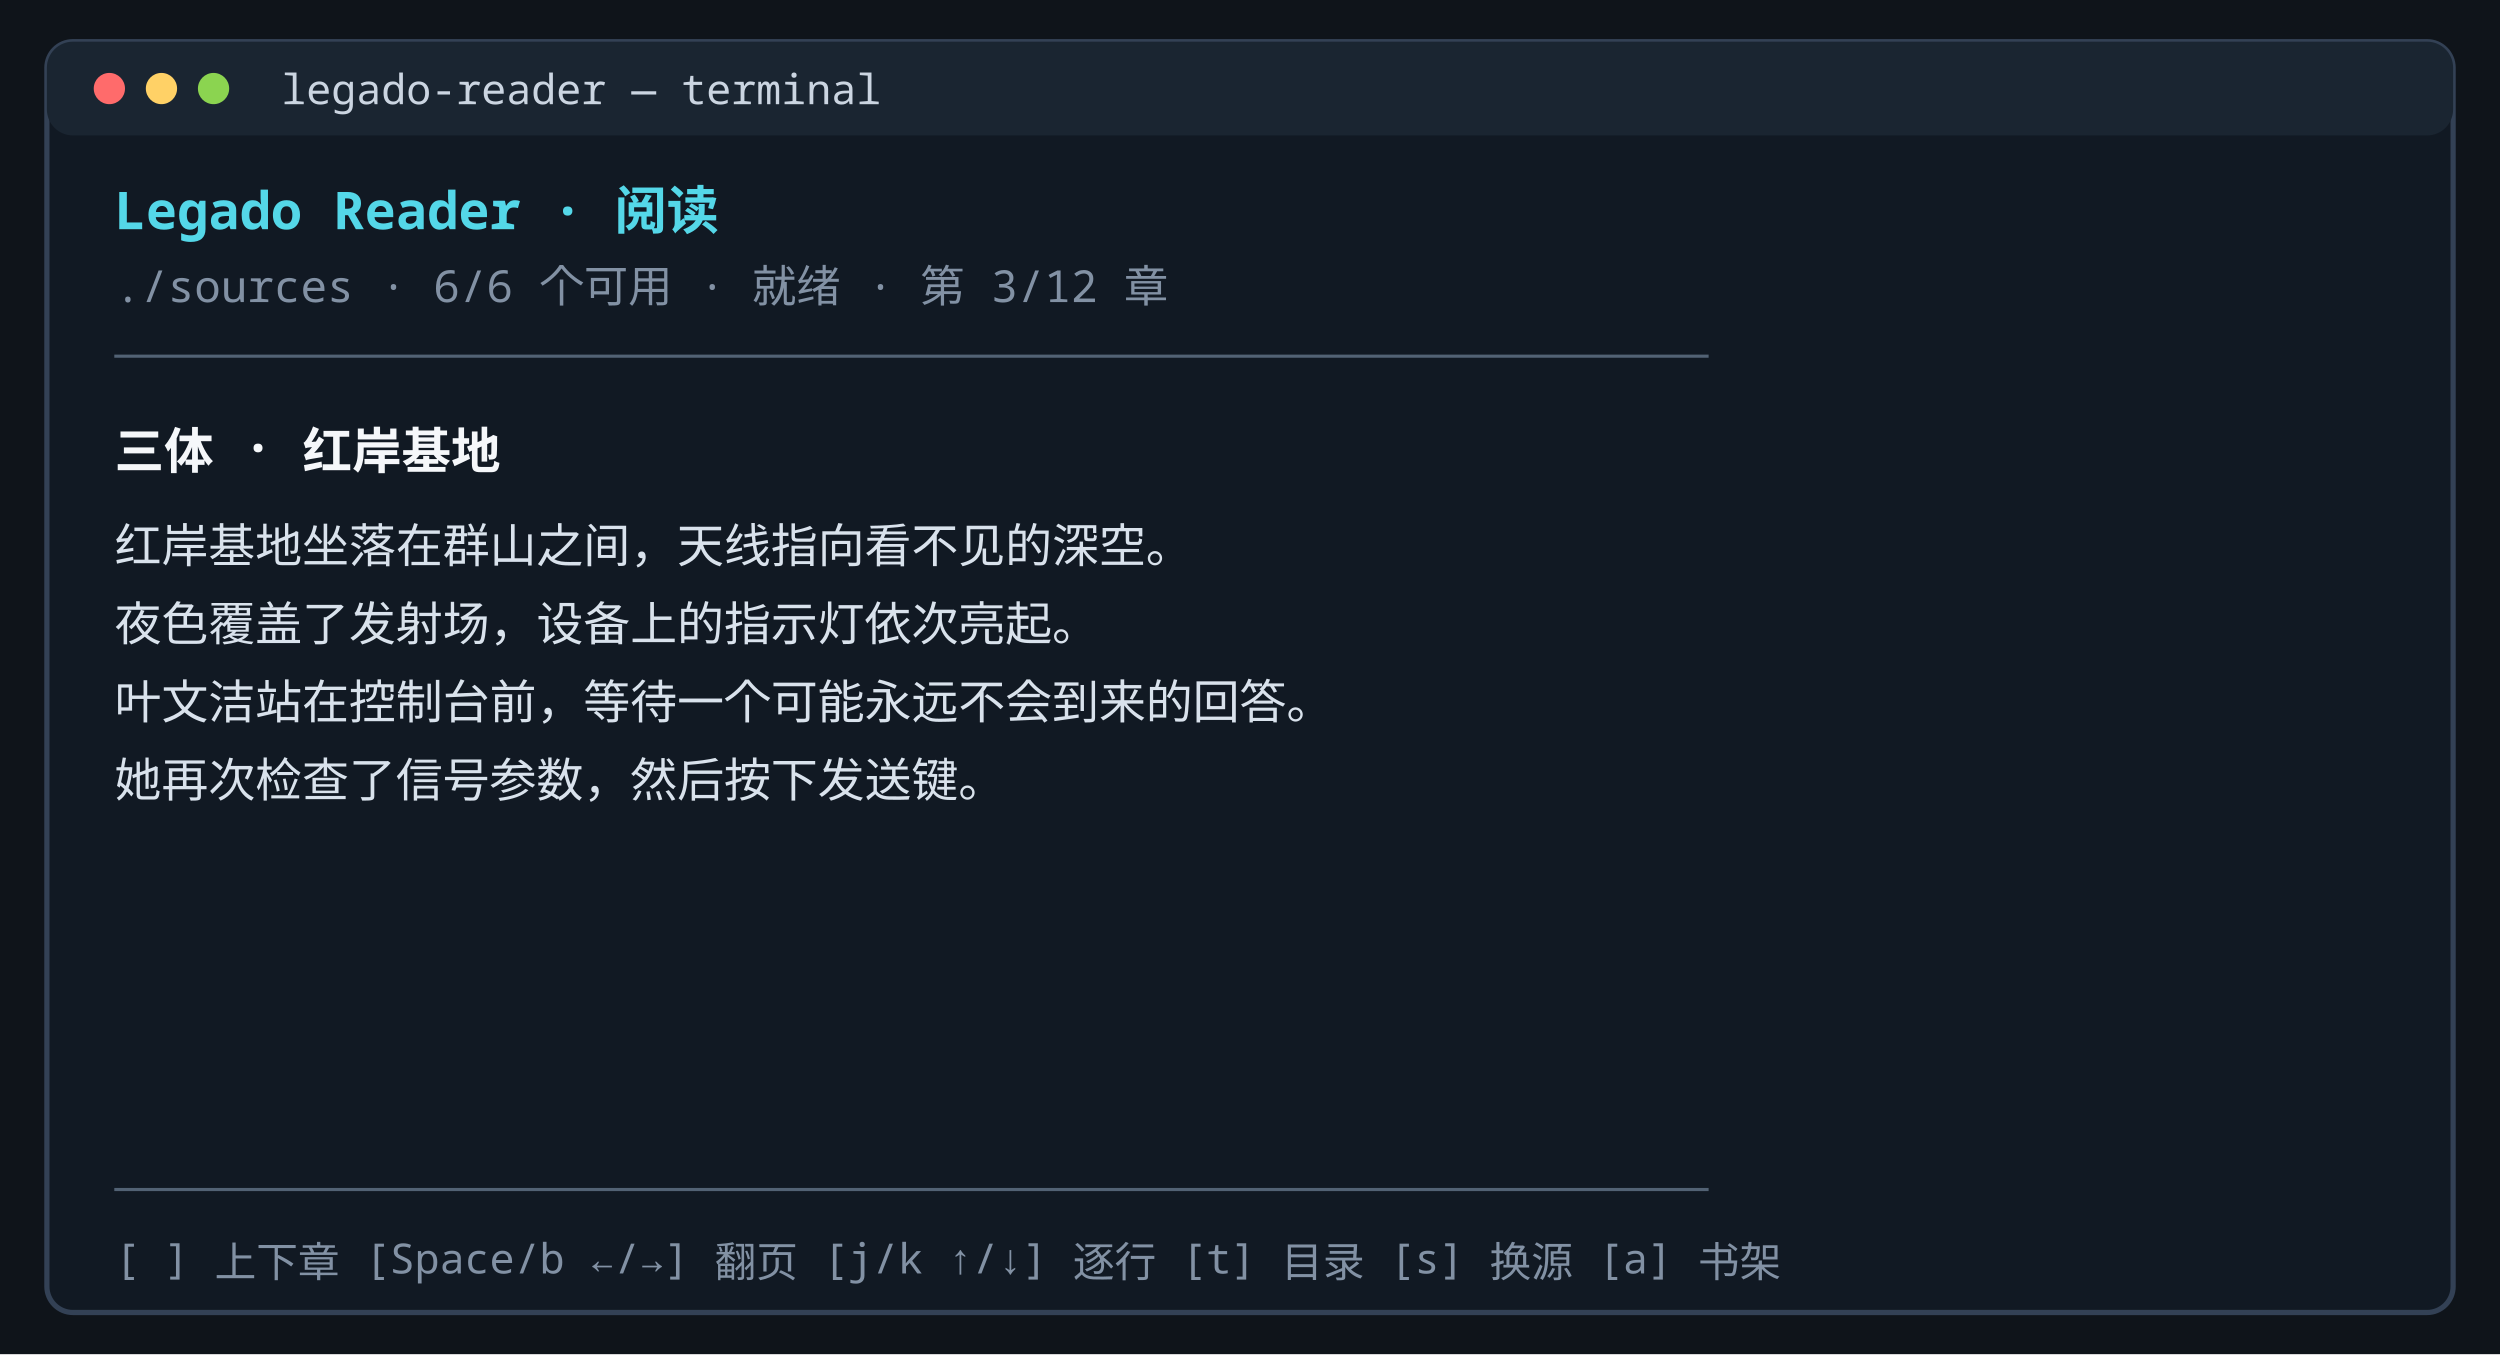
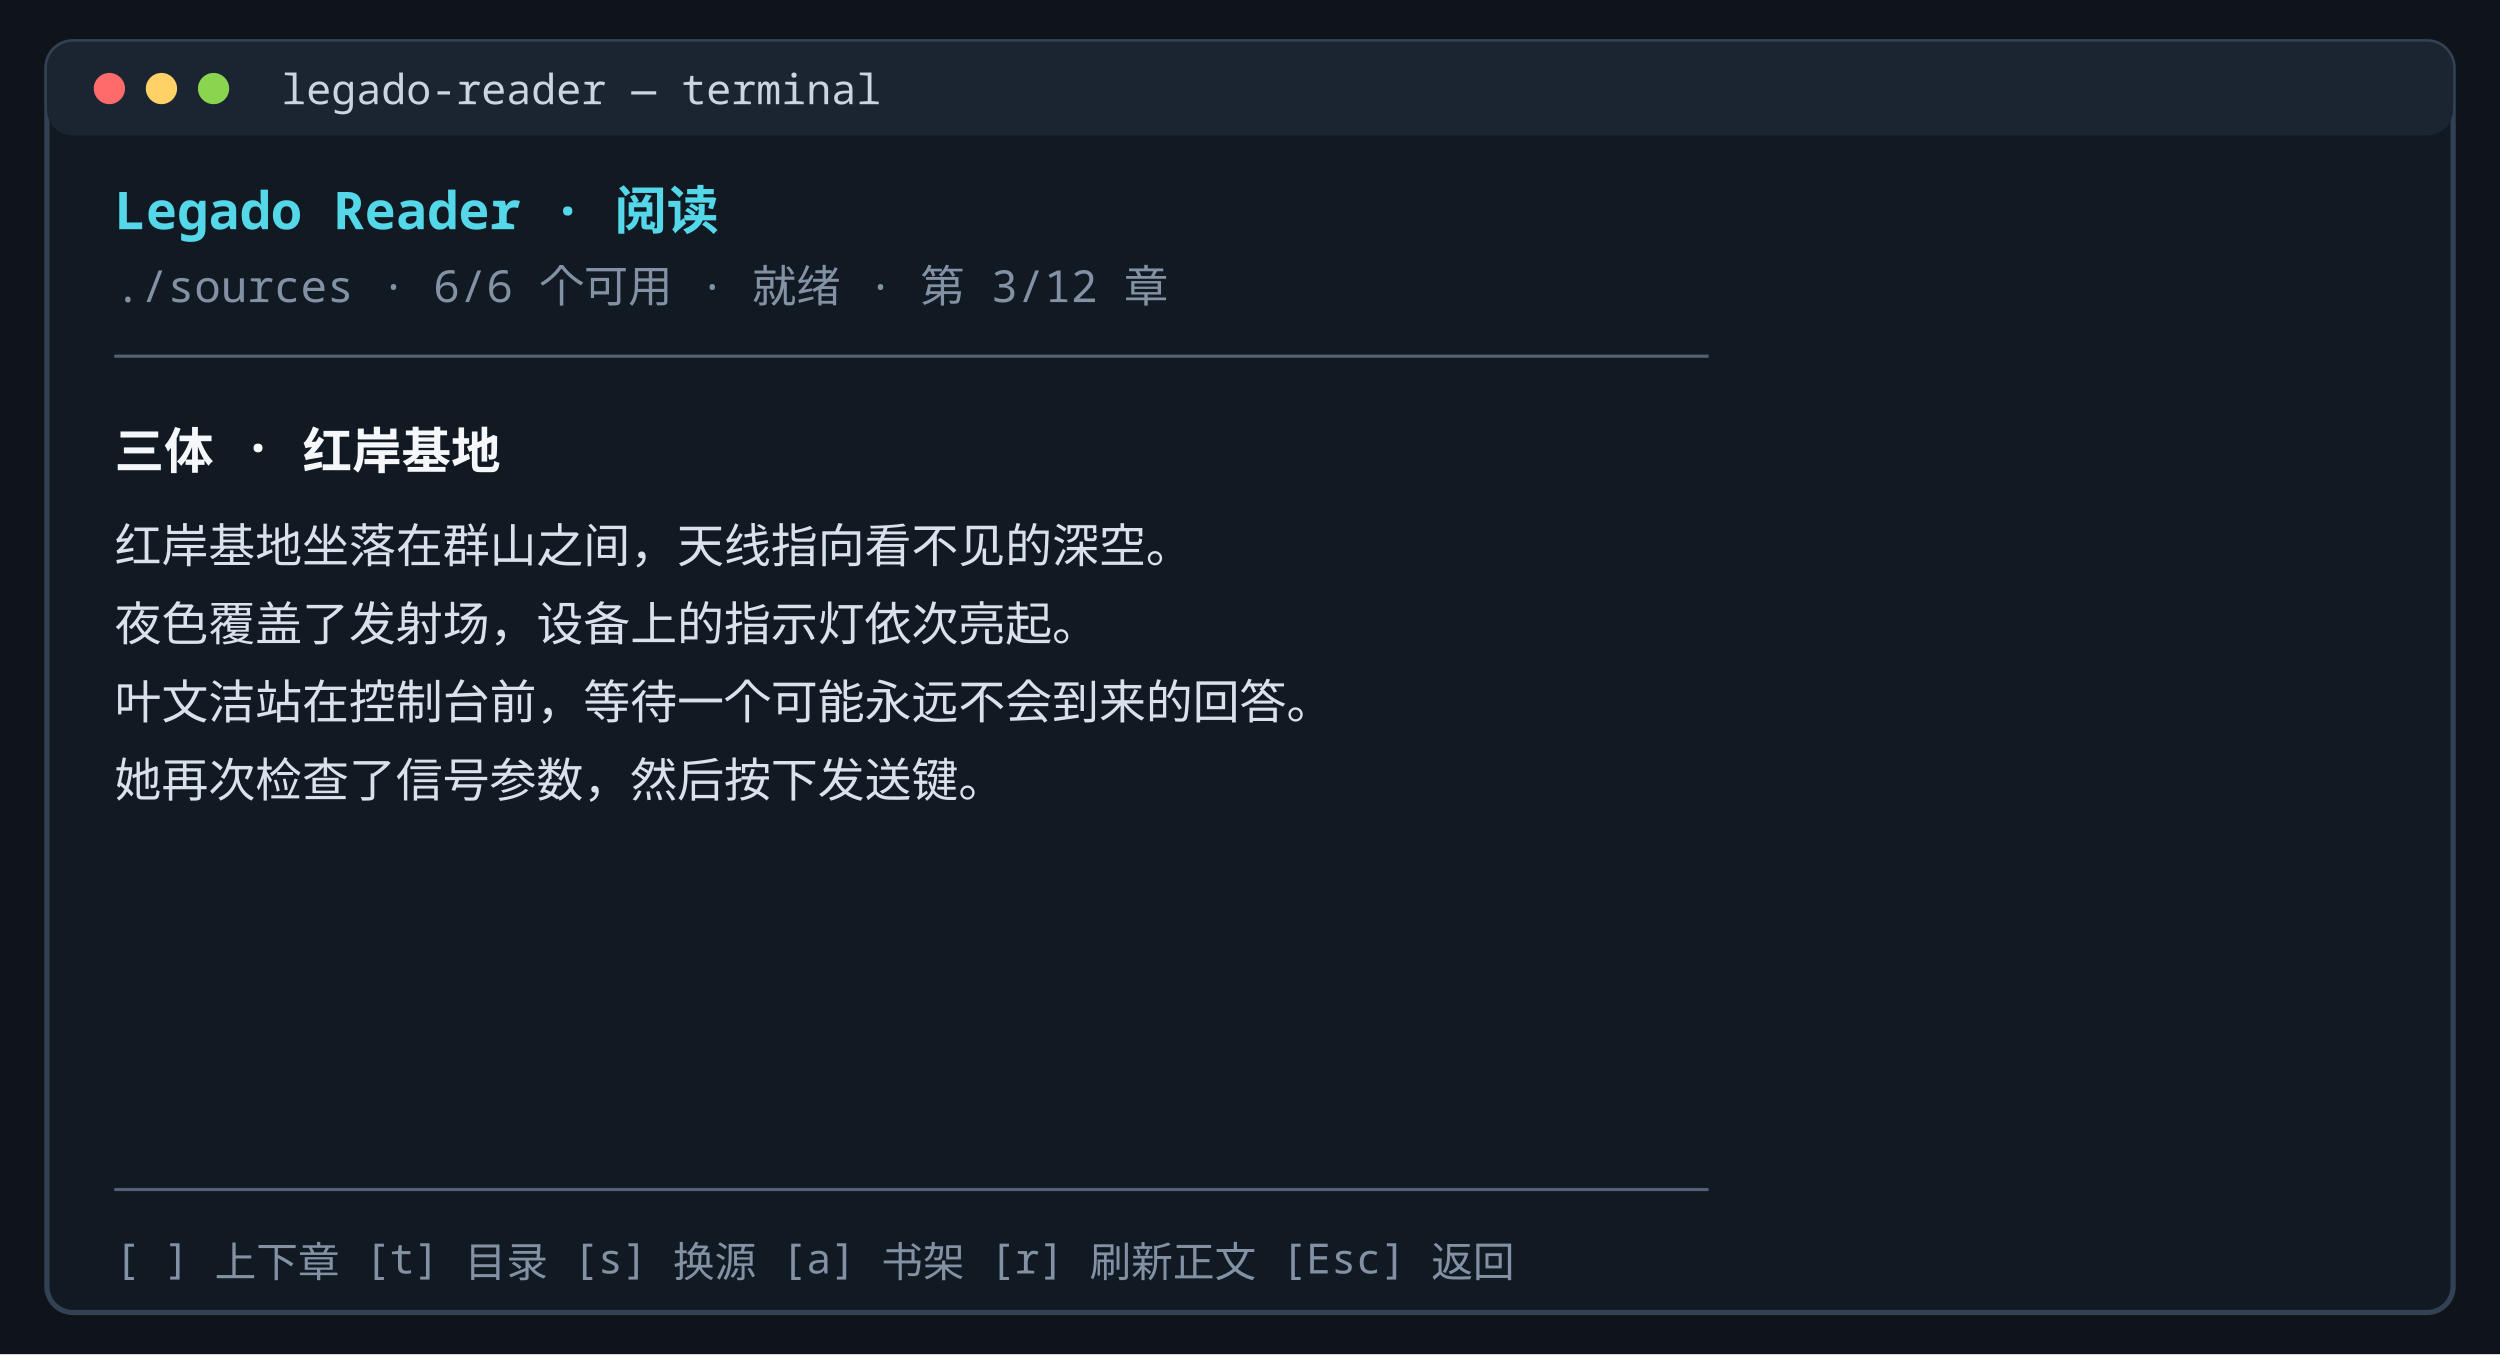
<svg xmlns="http://www.w3.org/2000/svg" width="960" height="520" viewBox="0 0 960 520" role="img" aria-labelledby="title desc">
  <rect width="960" height="520" fill="#0f141a" />
  <rect x="18" y="16" width="924" height="488" rx="10" fill="#111923" stroke="#334155" stroke-width="2" />
  <rect x="18" y="16" width="924" height="36" rx="10" fill="#1a2531" />
  <circle cx="42" cy="34" r="6" fill="#ff6b6b" />
  <circle cx="62" cy="34" r="6" fill="#ffd166" />
  <circle cx="82" cy="34" r="6" fill="#8bd450" />
  <text x="108" y="40" fill="#cbd5e1" font-family="SFMono-Regular,Menlo,Consolas,'Noto Sans Mono',monospace" font-size="16">legado-reader — terminal</text>
  <text x="44" y="88" fill="#54d7e8" font-family="SFMono-Regular,Menlo,Consolas,'Noto Sans Mono',monospace" font-size="20" font-weight="700">Legado Reader  ·  阅读</text>
  <text x="44" y="116" fill="#8291a4" font-family="SFMono-Regular,Menlo,Consolas,'Noto Sans Mono',monospace" font-size="17">./sources · 6/6 个可用 · 就绪 · 第 3/12 章</text>
  <text x="44" y="143" fill="#526274" font-family="SFMono-Regular,Menlo,Consolas,'Noto Sans Mono',monospace" font-size="17">────────────────────────────────────────────────────────────</text>
  <text x="44" y="180" fill="#f5f7fa" font-family="SFMono-Regular,Menlo,Consolas,'Noto Sans Mono',monospace" font-size="19" font-weight="700">三体 · 红岸基地</text>
  <text x="44" y="216" fill="#d9e2ec" font-family="SFMono-Regular,Menlo,Consolas,'Noto Sans Mono',monospace" font-size="18">红岸基地坐落在群山之间，天线指向看不见的深空。</text>
  <text x="44" y="246" fill="#d9e2ec" font-family="SFMono-Regular,Menlo,Consolas,'Noto Sans Mono',monospace" font-size="18">夜色覆盖了发射场，设备上的指示灯依次亮起。</text>
  <text x="44" y="276" fill="#d9e2ec" font-family="SFMono-Regular,Menlo,Consolas,'Noto Sans Mono',monospace" font-size="18">叶文洁站在控制台前，等待一个可能永远不会到来的回答。</text>
  <text x="44" y="306" fill="#d9e2ec" font-family="SFMono-Regular,Menlo,Consolas,'Noto Sans Mono',monospace" font-size="18">她再次检查了信号参数，然后按下发送键。</text>
  <text x="44" y="463" fill="#526274" font-family="SFMono-Regular,Menlo,Consolas,'Noto Sans Mono',monospace" font-size="17">────────────────────────────────────────────────────────────</text>
-   <text x="44" y="489" fill="#8291a4" font-family="SFMono-Regular,Menlo,Consolas,'Noto Sans Mono',monospace" font-size="16">[ ] 上下章  [Space/b ←/→] 翻页  [j/k ↑/↓] 逐行  [t] 目录  [s] 换源  [a] 书架</text>
+   <text x="44" y="489" fill="#8291a4" font-family="SFMono-Regular,Menlo,Consolas,'Noto Sans Mono',monospace" font-size="16">[ ] 上下章  [t] 目录  [s] 换源  [a] 书架  [r] 刷新正文  [Esc] 返回</text>
</svg>
